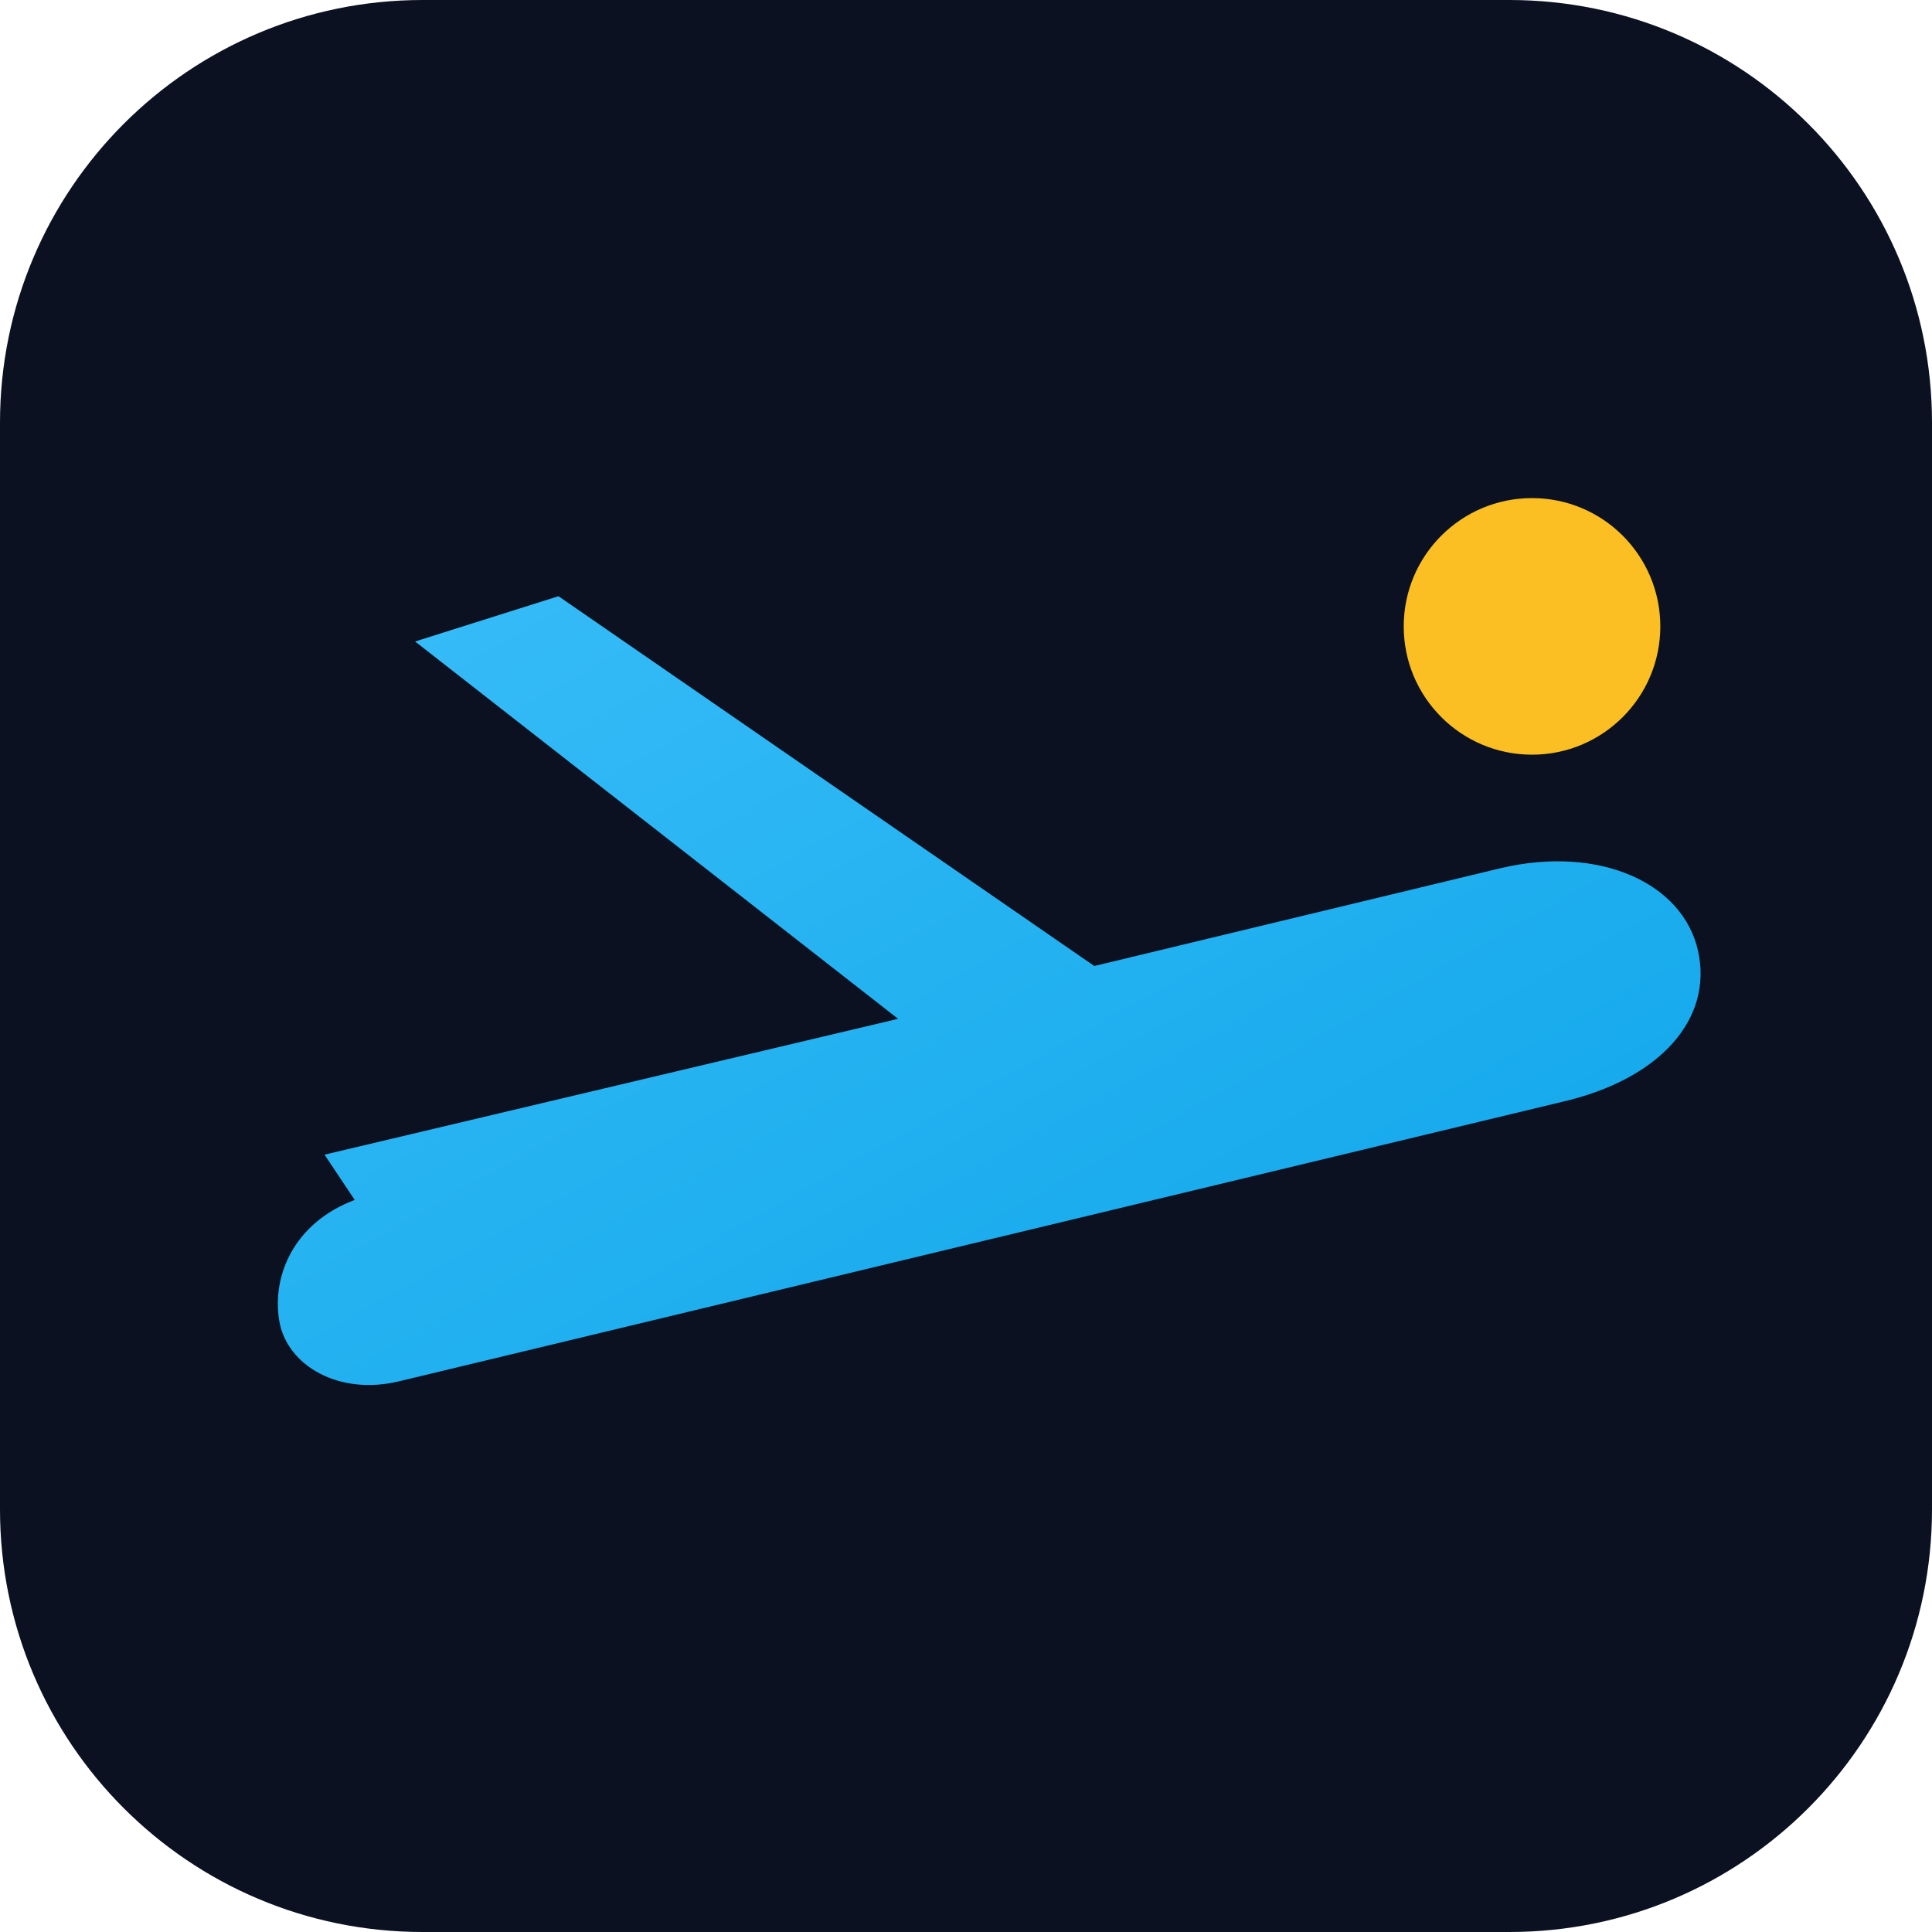
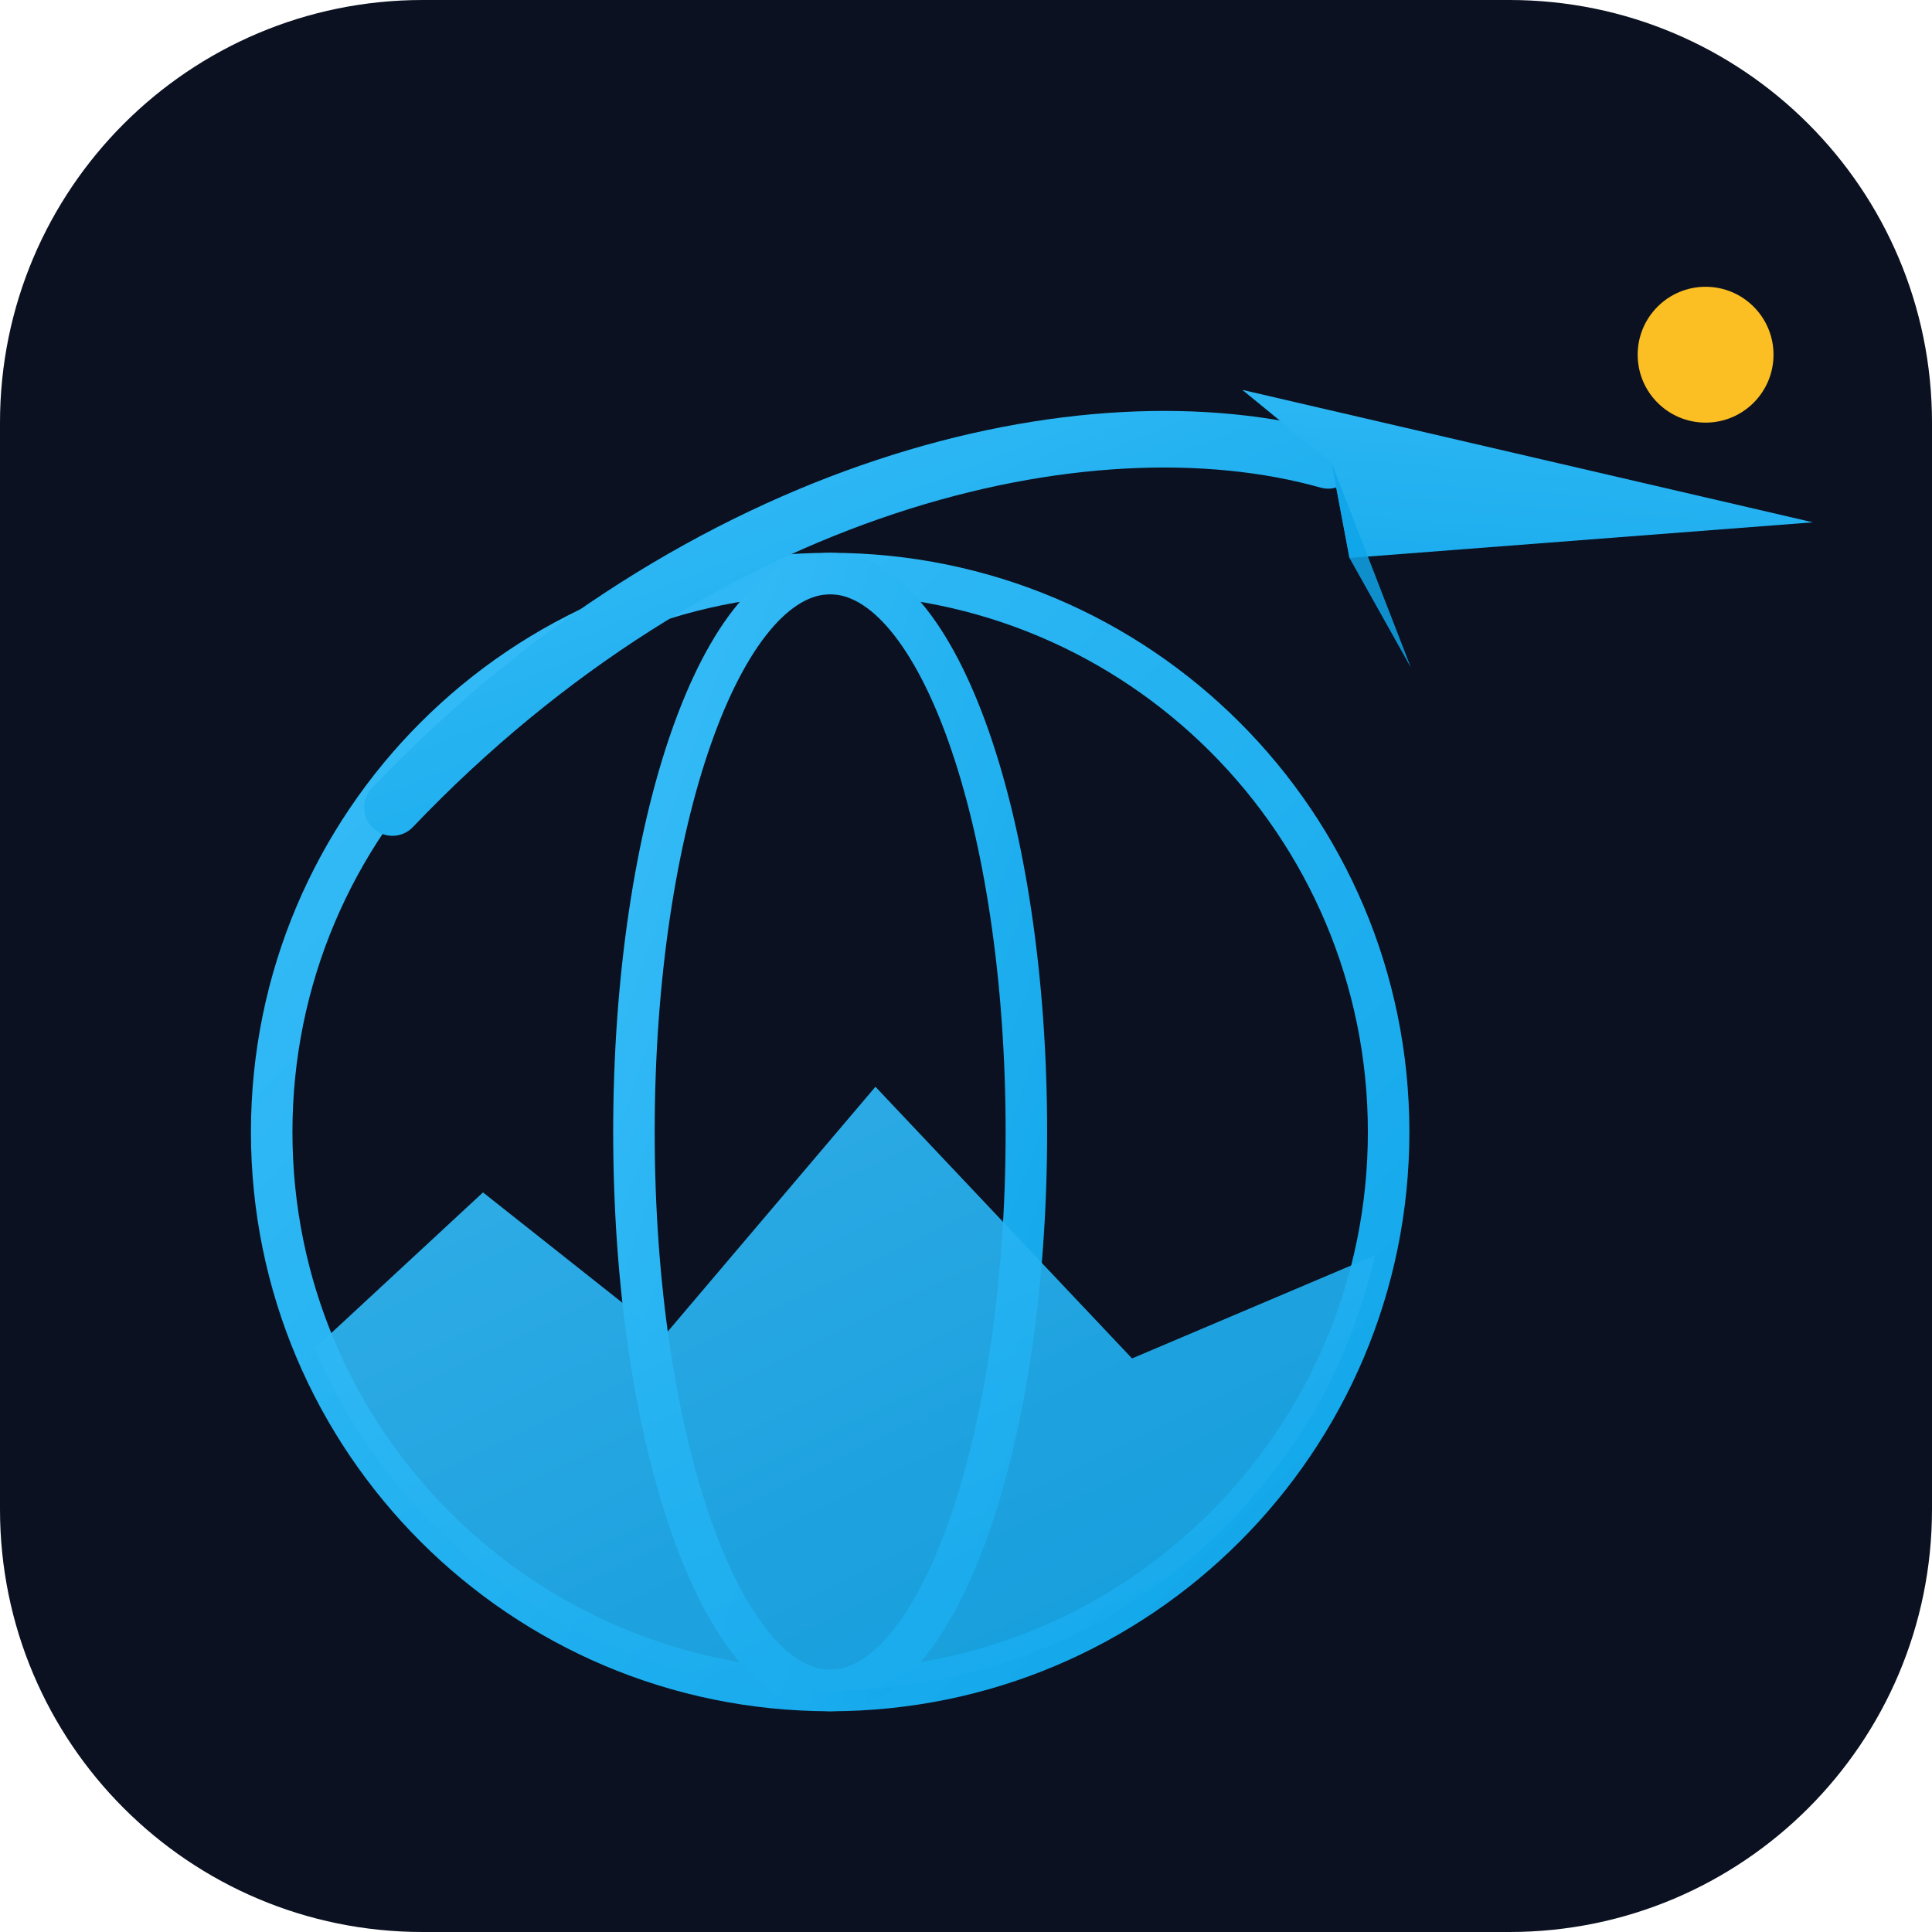
<svg xmlns="http://www.w3.org/2000/svg" viewBox="0 0 512 512">
  <defs>
    <linearGradient id="g" x1="0" y1="0" x2="1" y2="1">
      <stop offset="0" stop-color="#38bdf8" />
      <stop offset="1" stop-color="#0ea5e9" />
    </linearGradient>
+     <clipPath id="globeClip">
+       <circle cx="220" cy="300" r="148" />
+     </clipPath>
  </defs>
  <rect width="512" height="512" rx="112" fill="#0b1120" />
-   <g transform="translate(256 262)">
-     <path fill="url(#g)" d="M-170 44 L-18 8 L-146 -92 L-108 -104 L34 -6 L142 -32 C168 -38 190 -28 194 -10 C198 8 184 24 158 30 L-150 104 C-166 108 -180 100 -182 88 C-184 76 -178 62 -162 56 Z" />
-     <circle cx="150" cy="-96" r="34" fill="#fbbf24" />
+   <g fill="none" stroke="url(#g)" stroke-width="11">
+     <circle cx="220" cy="300" r="148" />
+     <ellipse cx="220" cy="300" rx="52" ry="148" />
+     <line x1="72" y1="300" x2="368" y2="300" />
  </g>
+   <g clip-path="url(#globeClip)">
+     <path fill="url(#g)" opacity="0.92" d="M46 392 L128 316 L176 354 L232 288 L300 360 L366 332 L400 352 L400 460 L46 460 Z" />
+   </g>
+   <path fill="none" stroke="url(#g)" stroke-width="15" stroke-linecap="round" d="M104 214 C 186 128, 288 104, 352 122" />
+   <g transform="translate(348 68) rotate(28)">
+     <path fill="url(#g)" d="M0 40 L150 0 L46 66 L30 46 Z" />
+     <path fill="#0ea5e9" opacity="0.85" d="M46 66 L74 84 L30 46 Z" />
+   </g>
+   <circle cx="452" cy="94" r="18" fill="#fbbf24" />
</svg>
